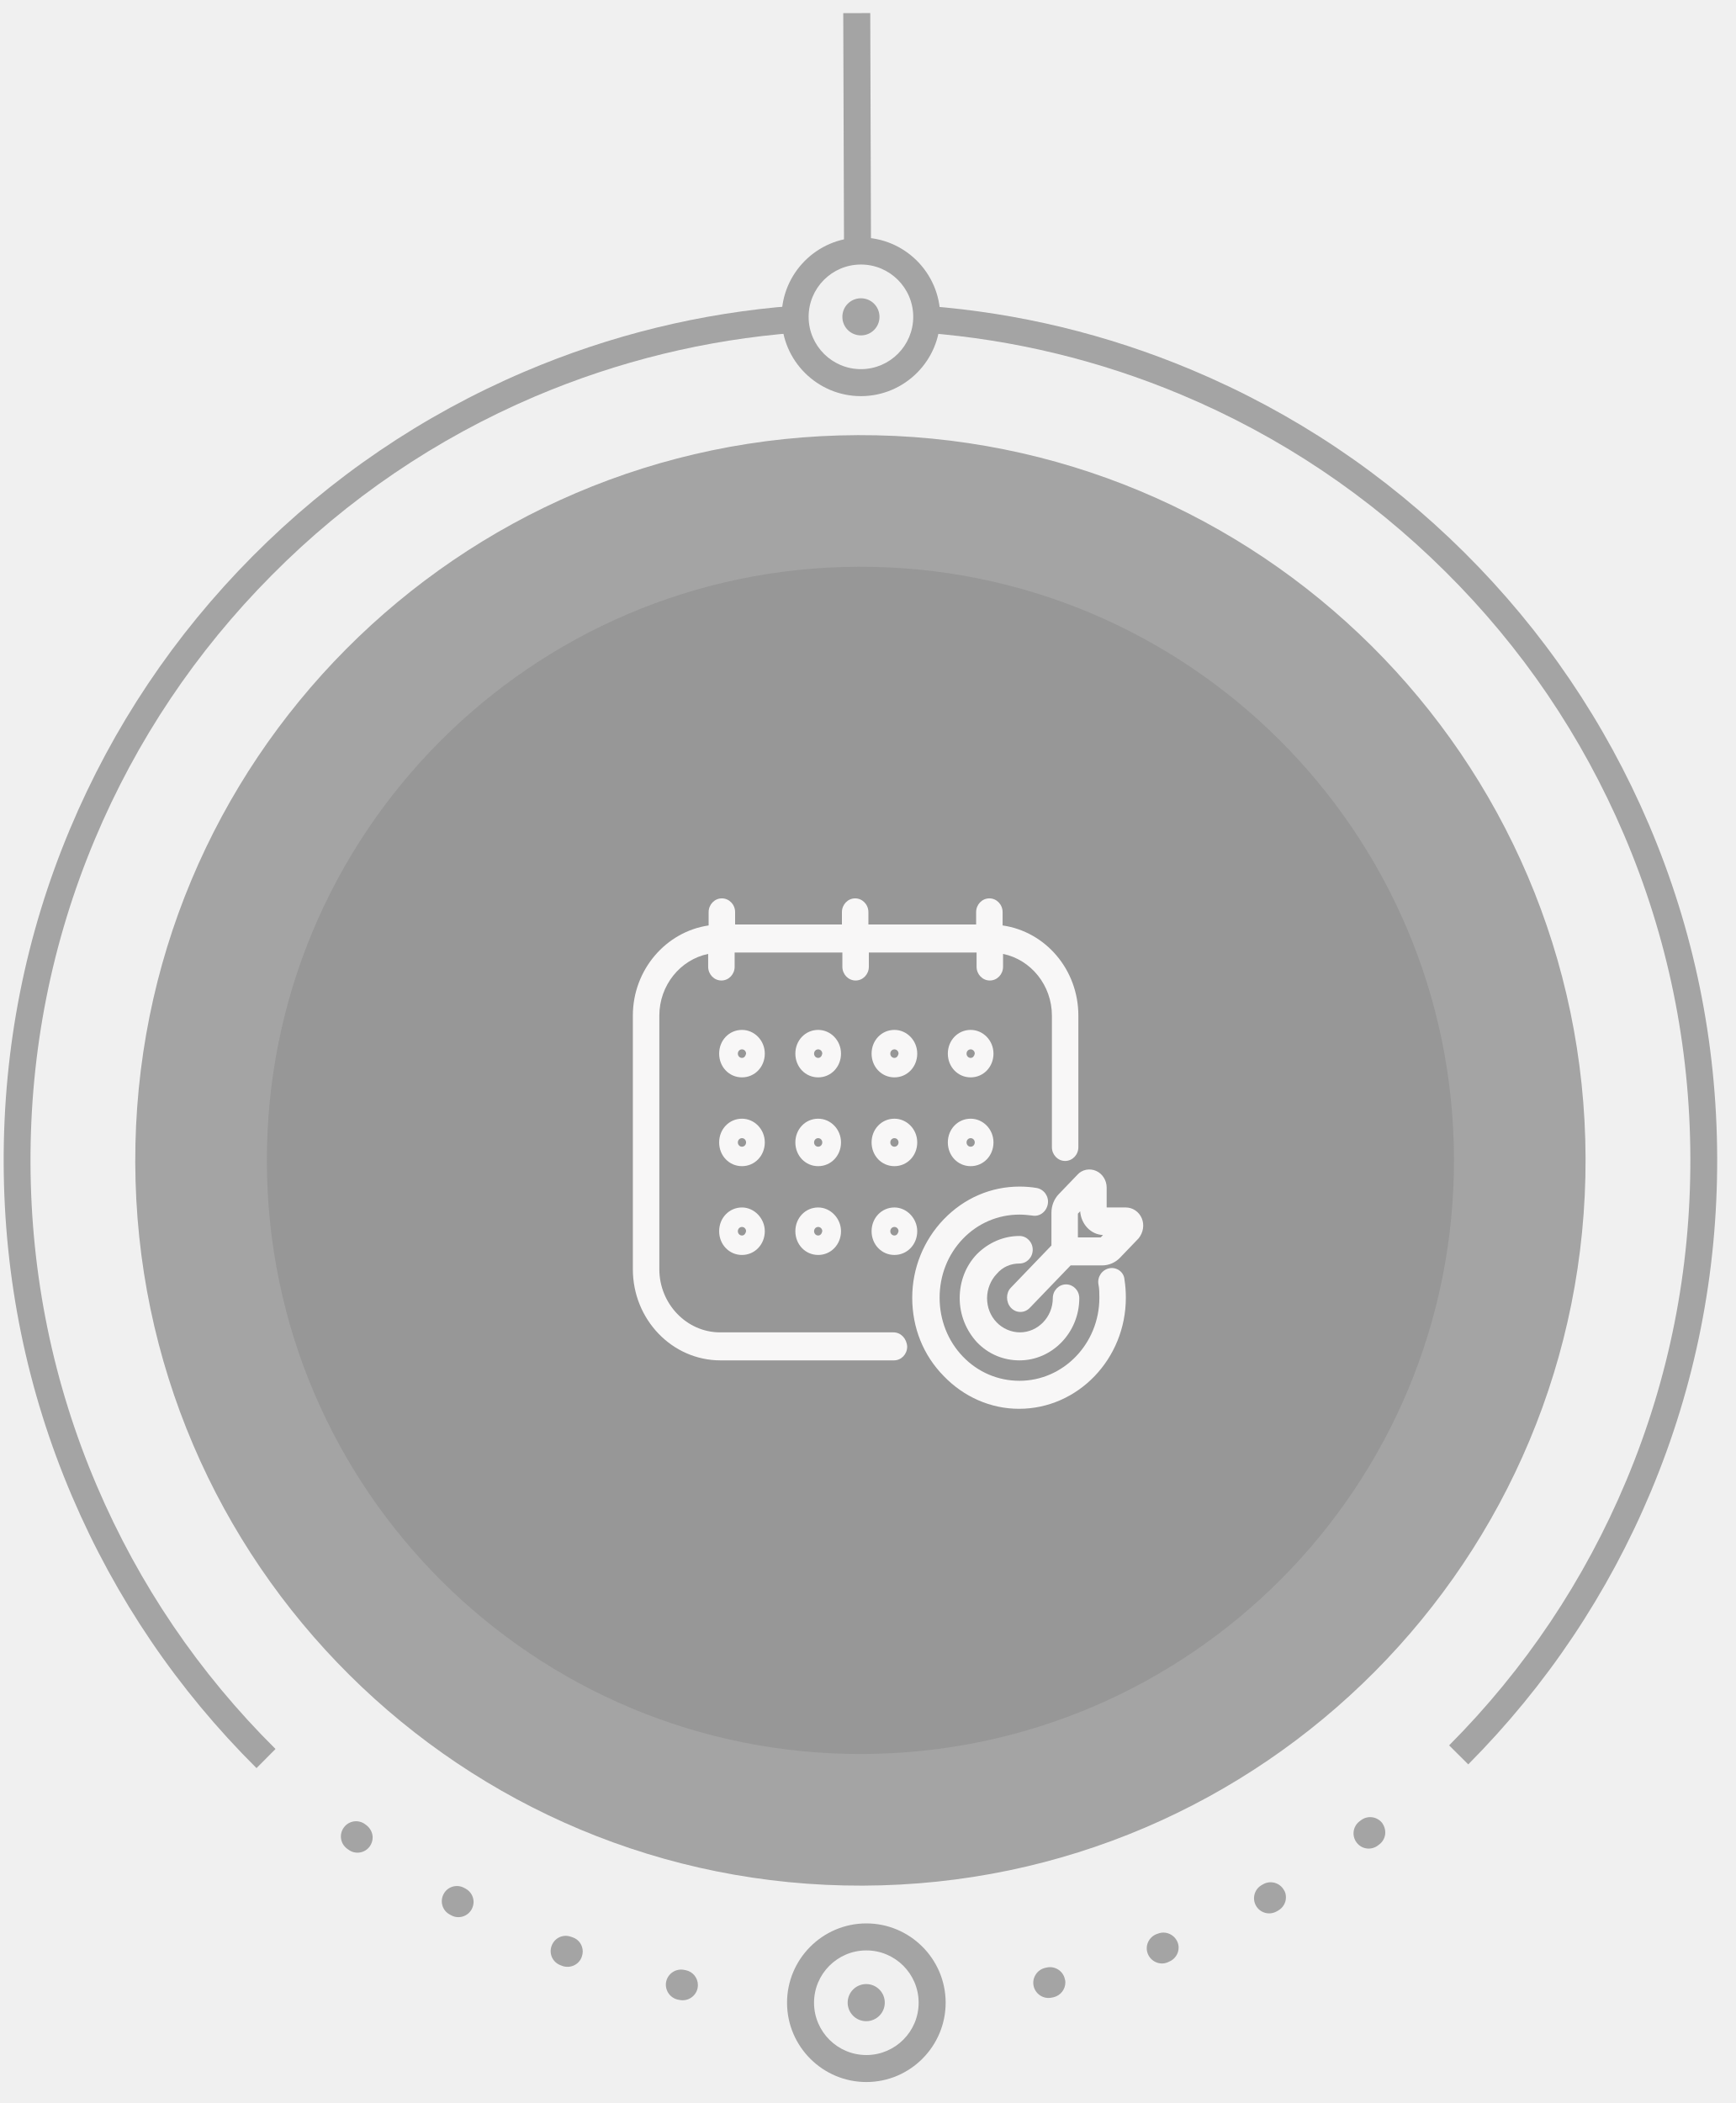
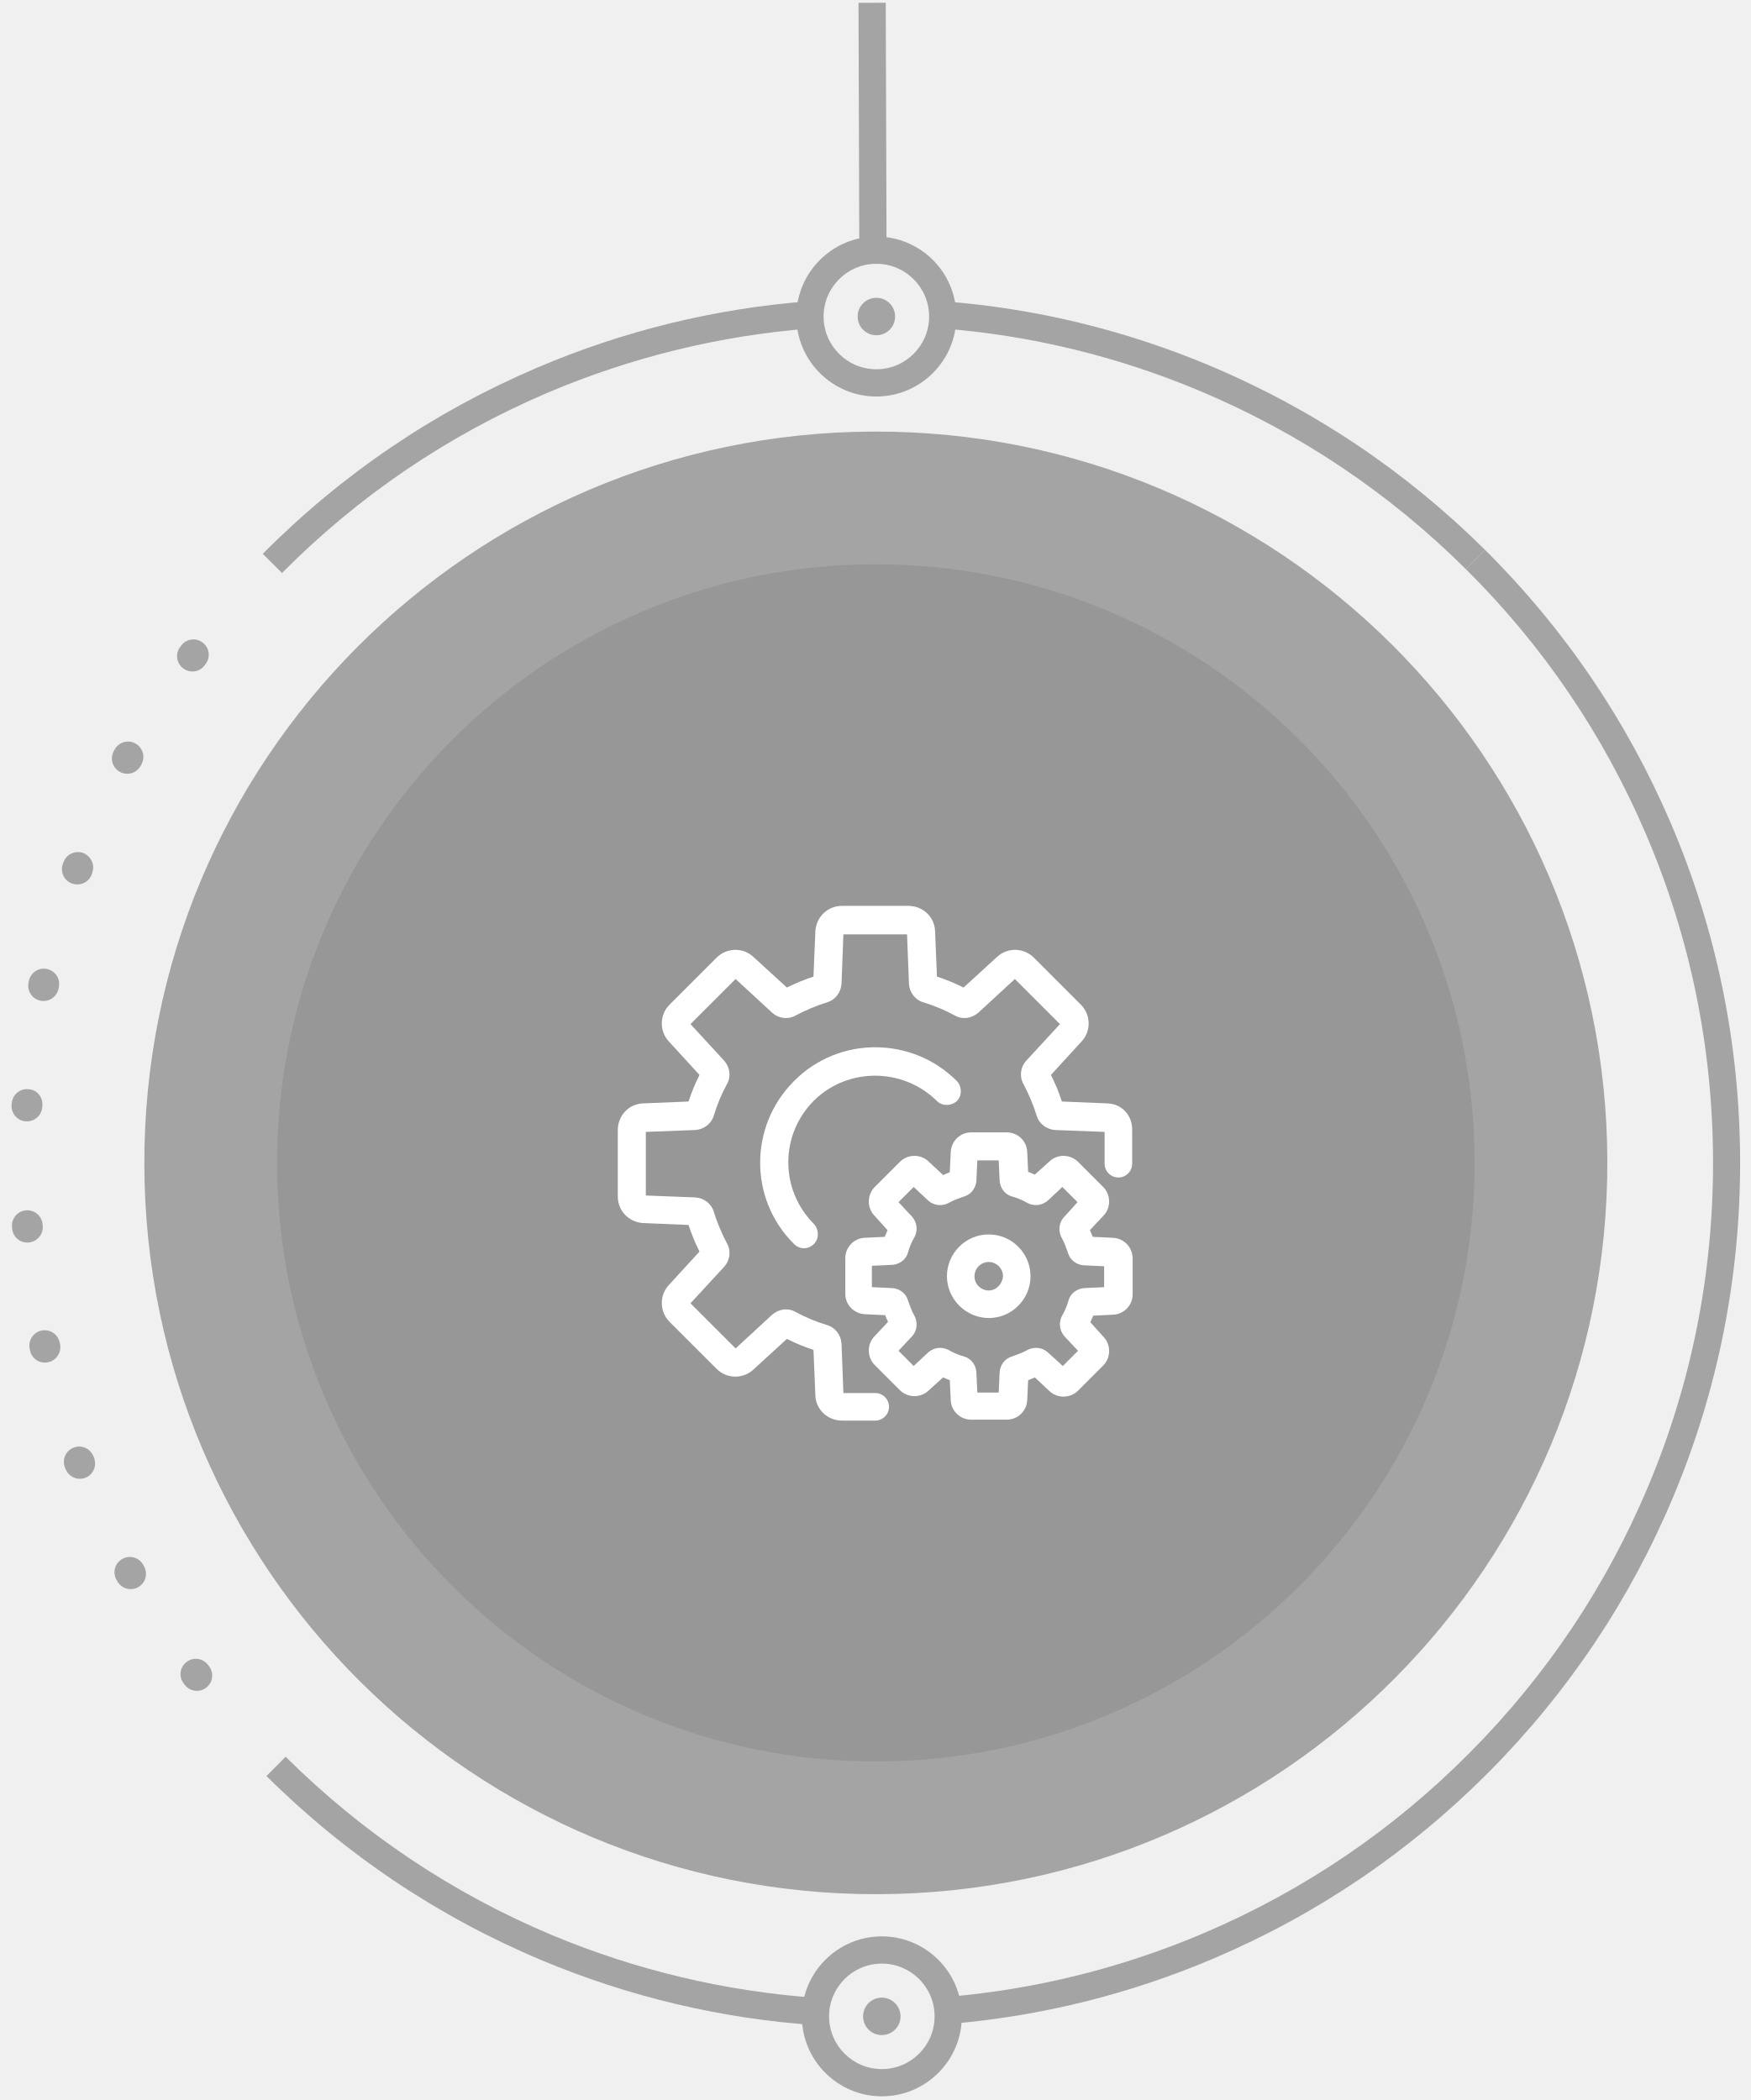
- <svg xmlns="http://www.w3.org/2000/svg" width="85" height="103" viewBox="0 0 85 103" fill="none">
-   <path d="M77.668 56.719C77.605 37.101 61.651 21.249 42.033 21.312C22.416 21.375 6.563 37.329 6.626 56.947C6.689 76.564 22.643 92.417 42.261 92.354C61.879 92.291 77.731 76.336 77.668 56.719Z" fill="#A4A4A4" />
-   <path d="M71.222 56.739C71.171 40.682 58.111 27.706 42.054 27.758C25.997 27.81 13.021 40.868 13.073 56.926C13.124 72.983 26.183 85.959 42.241 85.907C58.298 85.856 71.273 72.797 71.222 56.739Z" fill="#979797" />
-   <path d="M84.115 56.698C84.133 62.359 83.043 67.859 80.87 73.047C78.77 78.054 75.76 82.552 71.921 86.415L70.984 85.484C74.707 81.745 77.619 77.389 79.653 72.539C81.761 67.516 82.818 62.19 82.801 56.702C82.783 51.215 81.692 45.896 79.552 40.886C77.486 36.049 74.547 31.712 70.799 27.996C67.06 24.281 62.703 21.361 57.854 19.327C53.865 17.654 49.655 16.634 45.348 16.301L45.451 14.986C49.899 15.328 54.241 16.38 58.362 18.11C63.369 20.21 67.867 23.221 71.73 27.059C75.594 30.898 78.633 35.376 80.765 40.37C82.971 45.536 84.097 51.029 84.115 56.698Z" fill="#A4A4A4" />
-   <path d="M67.857 89.743C67.858 89.966 67.759 90.189 67.561 90.338L67.495 90.388C67.165 90.637 66.702 90.573 66.453 90.243C66.204 89.913 66.269 89.45 66.599 89.201L66.665 89.151C66.995 88.902 67.458 88.967 67.707 89.288C67.806 89.429 67.856 89.585 67.857 89.743ZM62.991 92.924C62.992 93.188 62.852 93.436 62.605 93.578L62.53 93.619C62.167 93.819 61.721 93.688 61.521 93.333C61.322 92.97 61.452 92.523 61.807 92.324L61.881 92.282C62.244 92.083 62.691 92.214 62.891 92.568C62.965 92.676 62.99 92.799 62.991 92.924ZM57.734 95.387C57.735 95.684 57.554 95.966 57.257 96.082L57.183 96.116C56.803 96.266 56.373 96.069 56.223 95.689C56.073 95.309 56.27 94.879 56.649 94.729L56.724 94.704C57.103 94.554 57.534 94.751 57.684 95.131C57.717 95.213 57.734 95.296 57.734 95.387ZM52.186 97.091C52.187 97.429 51.956 97.736 51.61 97.82L51.527 97.836C51.122 97.929 50.725 97.674 50.633 97.277C50.541 96.881 50.795 96.475 51.192 96.383L51.266 96.366C51.663 96.274 52.068 96.521 52.16 96.925C52.177 96.975 52.186 97.033 52.186 97.091Z" fill="#A4A4A4" />
-   <path d="M39.001 16.297C34.58 16.633 30.278 17.688 26.201 19.42C21.364 21.485 17.026 24.425 13.311 28.173C9.596 31.912 6.676 36.269 4.642 41.118C2.534 46.142 1.477 51.467 1.494 56.955C1.512 62.443 2.603 67.761 4.743 72.771C6.809 77.608 9.748 81.945 13.496 85.661L12.565 86.598C8.701 82.759 5.662 78.281 3.53 73.287C1.323 68.121 0.198 62.62 0.18 56.959C0.162 51.298 1.252 45.79 3.425 40.61C5.525 35.603 8.535 31.105 12.374 27.242C16.213 23.378 20.691 20.339 25.684 18.207C29.894 16.409 34.345 15.32 38.906 14.975L39.001 16.297Z" fill="#A4A4A4" />
-   <path d="M34.186 97.223C34.187 97.272 34.178 97.33 34.17 97.38C34.081 97.785 33.685 98.034 33.288 97.953L33.205 97.937C32.8 97.847 32.551 97.451 32.632 97.054C32.722 96.649 33.118 96.4 33.515 96.481L33.597 96.497C33.945 96.57 34.185 96.876 34.186 97.223ZM28.545 95.58C28.545 95.662 28.529 95.753 28.496 95.844C28.357 96.233 27.928 96.425 27.539 96.285L27.456 96.252C27.067 96.105 26.876 95.684 27.023 95.295C27.171 94.906 27.591 94.715 27.98 94.862L28.055 94.887C28.361 94.993 28.544 95.274 28.545 95.58ZM23.198 93.15C23.198 93.274 23.166 93.39 23.108 93.506C22.911 93.87 22.457 94.004 22.101 93.807L22.026 93.766C21.662 93.569 21.537 93.114 21.734 92.758C21.931 92.394 22.385 92.269 22.741 92.466L22.816 92.507C23.056 92.638 23.197 92.894 23.198 93.15ZM18.254 89.993C18.254 90.15 18.205 90.307 18.107 90.439C17.86 90.771 17.397 90.838 17.066 90.591L16.999 90.542C16.668 90.295 16.6 89.833 16.847 89.501C17.094 89.17 17.557 89.102 17.888 89.349L17.954 89.399C18.145 89.547 18.253 89.769 18.254 89.993Z" fill="#A4A4A4" />
-   <path d="M46.322 98.076C46.328 100.217 44.59 101.966 42.45 101.973C40.309 101.98 38.56 100.242 38.553 98.101C38.546 95.961 40.284 94.211 42.425 94.204C44.565 94.198 46.315 95.936 46.322 98.076ZM39.875 98.097C39.88 99.51 41.032 100.655 42.446 100.651C43.859 100.646 45.004 99.494 44.999 98.081C44.995 96.667 43.842 95.522 42.429 95.527C41.016 95.531 39.871 96.684 39.875 98.097Z" fill="#A4A4A4" />
-   <path d="M42.452 97.175C41.95 97.164 41.534 97.561 41.523 98.063C41.511 98.565 41.908 98.982 42.41 98.993C42.912 99.005 43.329 98.607 43.34 98.105C43.352 97.603 42.954 97.187 42.452 97.175Z" fill="#A4A4A4" />
-   <path d="M46.056 15.505C46.063 17.646 44.325 19.395 42.184 19.402C40.044 19.409 38.294 17.671 38.287 15.53C38.281 13.39 40.019 11.64 42.159 11.633C44.3 11.626 46.049 13.365 46.056 15.505ZM39.61 15.526C39.614 16.939 40.767 18.084 42.18 18.08C43.593 18.075 44.738 16.923 44.734 15.509C44.729 14.096 43.577 12.951 42.163 12.956C40.75 12.96 39.605 14.113 39.61 15.526Z" fill="#A4A4A4" />
-   <path d="M43.081 15.515C43.083 16.019 42.679 16.425 42.175 16.427C41.671 16.428 41.264 16.025 41.263 15.521C41.261 15.017 41.665 14.61 42.169 14.609C42.673 14.607 43.079 15.011 43.081 15.515Z" fill="#A4A4A4" />
-   <path d="M41.306 0.644L41.344 12.297L42.666 12.293L42.629 0.64L41.306 0.644Z" fill="#A4A4A4" />
-   <path d="M54.344 62.116C53.986 62.186 53.74 62.535 53.807 62.907C53.852 63.116 53.852 63.349 53.852 63.558C53.852 65.814 52.086 67.628 49.939 67.628C48.888 67.628 47.904 67.209 47.166 66.442C46.429 65.674 46.026 64.651 46.026 63.558C46.026 62.465 46.429 61.442 47.166 60.674C47.904 59.907 48.888 59.488 49.939 59.488C50.163 59.488 50.364 59.512 50.565 59.535C50.923 59.605 51.258 59.349 51.325 58.977C51.393 58.605 51.147 58.256 50.789 58.186C50.52 58.139 50.23 58.116 49.939 58.116C48.553 58.116 47.234 58.674 46.227 59.721C45.244 60.744 44.685 62.116 44.685 63.558C44.685 65.023 45.221 66.372 46.227 67.395C47.211 68.419 48.531 69 49.917 69C52.801 69 55.149 66.558 55.149 63.558C55.149 63.256 55.127 62.953 55.082 62.674C55.06 62.302 54.702 62.047 54.344 62.116Z" fill="#F8F7F7" />
-   <path d="M49.939 61.884C50.297 61.884 50.587 61.581 50.587 61.209C50.587 60.837 50.297 60.535 49.939 60.535C49.156 60.535 48.419 60.861 47.859 61.419C47.3 62 47.01 62.767 47.01 63.581C47.01 64.395 47.323 65.163 47.859 65.744C48.419 66.326 49.156 66.628 49.939 66.628C51.549 66.628 52.868 65.256 52.868 63.581C52.868 63.209 52.577 62.907 52.22 62.907C51.862 62.907 51.571 63.209 51.571 63.581C51.571 64.512 50.833 65.256 49.961 65.256C49.536 65.256 49.112 65.07 48.821 64.767C48.508 64.442 48.351 64.023 48.351 63.581C48.351 63.14 48.53 62.698 48.821 62.395C49.112 62.047 49.514 61.884 49.939 61.884Z" fill="#F8F7F7" />
-   <path d="M43.768 65.256H35.271C33.639 65.256 32.297 63.861 32.297 62.163V49.744C32.297 48.256 33.325 47 34.689 46.721V47.349C34.689 47.721 34.98 48.023 35.338 48.023C35.696 48.023 35.986 47.721 35.986 47.349V46.651H41.263V47.349C41.263 47.721 41.554 48.023 41.912 48.023C42.27 48.023 42.56 47.721 42.56 47.349V46.651H47.837V47.349C47.837 47.721 48.128 48.023 48.486 48.023C48.843 48.023 49.134 47.721 49.134 47.349V46.721C50.498 47 51.527 48.256 51.527 49.744V56.186C51.527 56.558 51.817 56.861 52.175 56.861C52.533 56.861 52.823 56.558 52.823 56.186V49.744C52.823 47.488 51.214 45.628 49.112 45.326V44.674C49.112 44.302 48.821 44 48.463 44C48.105 44 47.815 44.302 47.815 44.674V45.279H42.538V44.674C42.538 44.302 42.247 44 41.889 44C41.532 44 41.241 44.302 41.241 44.674V45.279H36.009V44.674C36.009 44.302 35.718 44 35.36 44C35.002 44 34.712 44.302 34.712 44.674V45.326C32.632 45.628 31 47.488 31 49.744V62.163C31 64.628 32.923 66.628 35.293 66.628H43.79C44.148 66.628 44.438 66.326 44.438 65.954C44.416 65.558 44.125 65.256 43.768 65.256Z" fill="#F8F7F7" />
-   <path d="M36.345 50.442C35.718 50.442 35.227 50.953 35.227 51.605C35.227 52.256 35.718 52.767 36.345 52.767C36.971 52.767 37.463 52.256 37.463 51.605C37.463 50.953 36.948 50.442 36.345 50.442ZM36.345 51.814C36.233 51.814 36.143 51.721 36.143 51.605C36.143 51.488 36.233 51.395 36.345 51.395C36.456 51.395 36.546 51.488 36.546 51.605C36.523 51.721 36.456 51.814 36.345 51.814Z" fill="#F8F7F7" />
-   <path d="M40.078 50.442C39.452 50.442 38.96 50.953 38.96 51.605C38.96 52.256 39.452 52.767 40.078 52.767C40.704 52.767 41.196 52.256 41.196 51.605C41.196 50.953 40.682 50.442 40.078 50.442ZM40.078 51.814C39.966 51.814 39.877 51.721 39.877 51.605C39.877 51.488 39.966 51.395 40.078 51.395C40.19 51.395 40.279 51.488 40.279 51.605C40.257 51.721 40.19 51.814 40.078 51.814Z" fill="#F8F7F7" />
-   <path d="M43.812 50.442C43.186 50.442 42.694 50.953 42.694 51.605C42.694 52.256 43.186 52.767 43.812 52.767C44.438 52.767 44.93 52.256 44.93 51.605C44.93 50.953 44.416 50.442 43.812 50.442ZM43.812 51.814C43.7 51.814 43.611 51.721 43.611 51.605C43.611 51.488 43.7 51.395 43.812 51.395C43.924 51.395 44.014 51.488 44.014 51.605C43.991 51.721 43.924 51.814 43.812 51.814Z" fill="#F8F7F7" />
-   <path d="M47.547 50.442C46.921 50.442 46.429 50.953 46.429 51.605C46.429 52.256 46.921 52.767 47.547 52.767C48.173 52.767 48.665 52.256 48.665 51.605C48.665 50.953 48.15 50.442 47.547 50.442ZM47.547 51.814C47.435 51.814 47.346 51.721 47.346 51.605C47.346 51.488 47.435 51.395 47.547 51.395C47.658 51.395 47.748 51.488 47.748 51.605C47.726 51.721 47.658 51.814 47.547 51.814Z" fill="#F8F7F7" />
-   <path d="M36.345 54.791C35.718 54.791 35.227 55.302 35.227 55.953C35.227 56.605 35.718 57.116 36.345 57.116C36.971 57.116 37.463 56.605 37.463 55.953C37.463 55.302 36.948 54.791 36.345 54.791ZM36.345 56.163C36.233 56.163 36.143 56.07 36.143 55.953C36.143 55.837 36.233 55.744 36.345 55.744C36.456 55.744 36.546 55.837 36.546 55.953C36.546 56.07 36.456 56.163 36.345 56.163Z" fill="#F8F7F7" />
-   <path d="M40.078 54.791C39.452 54.791 38.96 55.302 38.96 55.953C38.96 56.605 39.452 57.116 40.078 57.116C40.704 57.116 41.196 56.605 41.196 55.953C41.196 55.302 40.682 54.791 40.078 54.791ZM40.078 56.163C39.966 56.163 39.877 56.07 39.877 55.953C39.877 55.837 39.966 55.744 40.078 55.744C40.19 55.744 40.279 55.837 40.279 55.953C40.279 56.07 40.19 56.163 40.078 56.163Z" fill="#F8F7F7" />
-   <path d="M43.812 54.791C43.186 54.791 42.694 55.302 42.694 55.953C42.694 56.605 43.186 57.116 43.812 57.116C44.438 57.116 44.93 56.605 44.93 55.953C44.93 55.302 44.416 54.791 43.812 54.791ZM43.812 56.163C43.7 56.163 43.611 56.07 43.611 55.953C43.611 55.837 43.7 55.744 43.812 55.744C43.924 55.744 44.014 55.837 44.014 55.953C44.014 56.07 43.924 56.163 43.812 56.163Z" fill="#F8F7F7" />
-   <path d="M47.547 54.791C46.921 54.791 46.429 55.302 46.429 55.953C46.429 56.605 46.921 57.116 47.547 57.116C48.173 57.116 48.665 56.605 48.665 55.953C48.665 55.302 48.15 54.791 47.547 54.791ZM47.547 56.163C47.435 56.163 47.346 56.07 47.346 55.953C47.346 55.837 47.435 55.744 47.547 55.744C47.658 55.744 47.748 55.837 47.748 55.953C47.748 56.07 47.658 56.163 47.547 56.163Z" fill="#F8F7F7" />
-   <path d="M36.345 59.139C35.718 59.139 35.227 59.651 35.227 60.302C35.227 60.953 35.718 61.465 36.345 61.465C36.971 61.465 37.463 60.953 37.463 60.302C37.463 59.674 36.948 59.139 36.345 59.139ZM36.345 60.512C36.233 60.512 36.143 60.419 36.143 60.302C36.143 60.186 36.233 60.093 36.345 60.093C36.456 60.093 36.546 60.186 36.546 60.302C36.523 60.419 36.456 60.512 36.345 60.512Z" fill="#F8F7F7" />
-   <path d="M40.078 59.139C39.452 59.139 38.96 59.651 38.96 60.302C38.96 60.953 39.452 61.465 40.078 61.465C40.704 61.465 41.196 60.953 41.196 60.302C41.196 59.674 40.682 59.139 40.078 59.139ZM40.078 60.512C39.966 60.512 39.877 60.419 39.877 60.302C39.877 60.186 39.966 60.093 40.078 60.093C40.19 60.093 40.279 60.186 40.279 60.302C40.257 60.419 40.19 60.512 40.078 60.512Z" fill="#F8F7F7" />
-   <path d="M43.812 59.139C43.186 59.139 42.694 59.651 42.694 60.302C42.694 60.953 43.186 61.465 43.812 61.465C44.438 61.465 44.93 60.953 44.93 60.302C44.93 59.674 44.416 59.139 43.812 59.139ZM43.812 60.512C43.7 60.512 43.611 60.419 43.611 60.302C43.611 60.186 43.7 60.093 43.812 60.093C43.924 60.093 44.014 60.186 44.014 60.302C43.991 60.419 43.924 60.512 43.812 60.512Z" fill="#F8F7F7" />
-   <path d="M55.931 59.674C55.797 59.349 55.484 59.139 55.148 59.139H54.209V58.163C54.209 57.814 54.008 57.488 53.695 57.349C53.382 57.209 53.002 57.279 52.778 57.535L51.861 58.488C51.638 58.721 51.504 59.047 51.504 59.395V61L49.514 63.07C49.268 63.326 49.268 63.767 49.514 64.046C49.648 64.186 49.804 64.256 49.983 64.256C50.162 64.256 50.319 64.186 50.453 64.046L52.443 61.977H53.986C54.321 61.977 54.634 61.837 54.858 61.605L55.774 60.651C55.998 60.372 56.065 60 55.931 59.674ZM53.919 60.605H52.8V59.442L52.912 59.326C52.957 59.953 53.427 60.465 54.03 60.488L53.919 60.605Z" fill="#F8F7F7" />
+ <svg xmlns="http://www.w3.org/2000/svg" width="85" height="102" viewBox="0 0 85 102" fill="none">
+   <path d="M78.051 56.368C77.988 36.751 62.034 20.898 42.416 20.962C22.798 21.024 6.946 36.979 7.009 56.596C7.072 76.214 23.026 92.066 42.644 92.003C62.262 91.941 78.114 75.986 78.051 56.368Z" fill="#A4A4A4" />
+   <path d="M71.605 56.389C71.553 40.332 58.494 27.356 42.437 27.408C26.379 27.459 13.404 40.518 13.456 56.576C13.507 72.633 26.566 85.609 42.623 85.557C58.681 85.506 71.656 72.447 71.605 56.389Z" fill="#979797" />
+   <path d="M72.114 26.709L71.183 27.646C67.444 23.931 63.087 21.011 58.238 18.977C54.249 17.303 50.039 16.284 45.732 15.951L45.835 14.636C50.282 14.977 54.625 16.03 58.746 17.76C63.745 19.86 68.242 22.87 72.114 26.709Z" fill="#A4A4A4" />
+   <path d="M84.498 56.348C84.516 62.009 83.426 67.508 81.253 72.697C79.153 77.704 76.143 82.201 72.304 86.065C68.465 89.929 63.987 92.968 58.994 95.1C54.884 96.857 50.54 97.937 46.095 98.306L45.983 96.993C50.288 96.632 54.491 95.585 58.477 93.886C63.314 91.821 67.652 88.882 71.367 85.134C75.091 81.387 78.002 77.038 80.036 72.189C82.144 67.165 83.202 61.84 83.184 56.352C83.166 50.864 82.075 45.545 79.935 40.535C77.87 35.699 74.93 31.361 71.183 27.646L72.113 26.709C75.977 30.548 79.016 35.026 81.148 40.019C83.355 45.194 84.48 50.687 84.498 56.348Z" fill="#A4A4A4" />
+   <path d="M39.384 15.954C34.972 16.291 30.661 17.346 26.584 19.078C21.748 21.143 17.41 24.083 13.695 27.831L12.758 26.9C16.597 23.036 21.075 19.997 26.068 17.865C30.277 16.066 34.728 14.978 39.289 14.632L39.384 15.954Z" fill="#A4A4A4" />
+   <path d="M10.304 81.38C10.305 81.603 10.207 81.826 10.009 81.976C9.679 82.225 9.216 82.16 8.967 81.83L8.917 81.764C8.668 81.434 8.733 80.971 9.063 80.722C9.392 80.473 9.855 80.538 10.104 80.868L10.154 80.934C10.254 81.066 10.304 81.223 10.304 81.38ZM10.137 31.801C10.137 31.958 10.088 32.115 9.99 32.247L9.94 32.314C9.693 32.645 9.231 32.713 8.899 32.466C8.568 32.219 8.5 31.756 8.747 31.425L8.797 31.359C9.044 31.027 9.506 30.96 9.838 31.207C10.036 31.355 10.136 31.578 10.137 31.801ZM7.09 76.439C7.091 76.704 6.951 76.96 6.704 77.094C6.341 77.293 5.894 77.162 5.695 76.799L5.653 76.725C5.453 76.362 5.584 75.915 5.947 75.716C6.31 75.516 6.757 75.647 6.956 76.01L6.998 76.084C7.056 76.192 7.09 76.315 7.09 76.439ZM6.963 36.761C6.963 36.885 6.93 37.001 6.873 37.117L6.832 37.191C6.635 37.556 6.189 37.69 5.825 37.492C5.46 37.295 5.327 36.849 5.524 36.485L5.565 36.41C5.762 36.046 6.216 35.913 6.572 36.11C6.821 36.249 6.962 36.505 6.963 36.761ZM4.618 71.084C4.619 71.381 4.438 71.671 4.141 71.779C3.753 71.921 3.331 71.732 3.181 71.344L3.148 71.27C3.006 70.882 3.195 70.46 3.583 70.31C3.971 70.168 4.393 70.357 4.543 70.745L4.576 70.819C4.601 70.91 4.618 71.001 4.618 71.084ZM4.525 42.133C4.526 42.216 4.509 42.306 4.477 42.398L4.452 42.472C4.313 42.861 3.884 43.052 3.495 42.913C3.106 42.774 2.914 42.345 3.054 41.956L3.087 41.873C3.226 41.484 3.655 41.293 4.044 41.432C4.333 41.547 4.524 41.827 4.525 42.133ZM2.931 65.436C2.932 65.775 2.693 66.09 2.346 66.165C1.942 66.257 1.544 66.002 1.46 65.598L1.443 65.515C1.359 65.111 1.606 64.721 2.011 64.629C2.415 64.545 2.805 64.792 2.897 65.196L2.914 65.279C2.93 65.329 2.931 65.386 2.931 65.436ZM2.874 47.791C2.874 47.841 2.866 47.899 2.858 47.948L2.842 48.031C2.752 48.436 2.365 48.685 1.959 48.604C1.554 48.514 1.305 48.127 1.386 47.722L1.403 47.639C1.492 47.234 1.88 46.984 2.285 47.066C2.632 47.139 2.873 47.444 2.874 47.791ZM2.077 59.604C2.079 59.992 1.782 60.316 1.385 60.35C0.972 60.384 0.616 60.071 0.59 59.667L0.581 59.584C0.555 59.171 0.86 58.814 1.273 58.788C1.686 58.762 2.042 59.067 2.069 59.48L2.077 59.563C2.077 59.571 2.077 59.587 2.077 59.604ZM2.058 53.629C2.058 53.645 2.058 53.662 2.058 53.687L2.05 53.769C2.027 54.182 1.672 54.489 1.259 54.466C0.846 54.443 0.539 54.088 0.562 53.675L0.57 53.592C0.602 53.179 0.956 52.872 1.362 52.904C1.758 52.911 2.057 53.24 2.058 53.629Z" fill="#A4A4A4" />
+   <path d="M39.652 97.038L39.557 98.361C34.994 98.045 30.536 96.985 26.307 95.213C21.3 93.113 16.803 90.103 12.939 86.264L13.87 85.327C17.61 89.043 21.966 91.962 26.816 93.996C30.912 95.702 35.23 96.73 39.652 97.038Z" fill="#A4A4A4" />
+   <path d="M46.705 97.924C46.712 100.065 44.974 101.814 42.834 101.821C40.693 101.828 38.944 100.09 38.937 97.949C38.93 95.809 40.668 94.059 42.809 94.052C44.949 94.046 46.699 95.784 46.705 97.924ZM40.259 97.945C40.264 99.358 41.416 100.503 42.829 100.499C44.242 100.494 45.388 99.342 45.383 97.929C45.379 96.515 44.226 95.37 42.813 95.375C41.4 95.379 40.255 96.532 40.259 97.945Z" fill="#A4A4A4" />
+   <path d="M43.729 97.934C43.731 98.438 43.327 98.844 42.823 98.846C42.319 98.848 41.913 98.444 41.911 97.94C41.91 97.436 42.313 97.029 42.817 97.028C43.322 97.026 43.728 97.438 43.729 97.934Z" fill="#A4A4A4" />
+   <path d="M46.44 15.362C46.447 17.502 44.708 19.252 42.568 19.259C40.427 19.265 38.678 17.527 38.671 15.387C38.664 13.246 40.403 11.497 42.543 11.49C44.684 11.483 46.433 13.213 46.44 15.362ZM39.993 15.382C39.998 16.796 41.15 17.941 42.564 17.936C43.977 17.932 45.122 16.779 45.117 15.366C45.113 13.953 43.961 12.808 42.547 12.812C41.134 12.817 39.989 13.969 39.993 15.382Z" fill="#A4A4A4" />
+   <path d="M43.465 15.371C43.466 15.875 43.063 16.282 42.559 16.283C42.054 16.285 41.648 15.881 41.647 15.377C41.645 14.873 42.048 14.467 42.553 14.465C43.057 14.463 43.463 14.867 43.465 15.371Z" fill="#A4A4A4" />
+   <path d="M41.689 0.137L41.727 12.154L43.05 12.149L43.011 0.133L41.689 0.137Z" fill="#A4A4A4" />
+   <path d="M53.778 53.594L51.564 53.502C51.425 53.064 51.241 52.626 51.033 52.21L52.532 50.573C52.994 50.066 52.971 49.281 52.486 48.797L50.203 46.514C49.719 46.029 48.935 46.007 48.427 46.468L46.79 47.967C46.375 47.759 45.937 47.575 45.498 47.436L45.406 45.222C45.383 44.53 44.806 44 44.114 44H40.886C40.194 44 39.64 44.53 39.594 45.222L39.502 47.436C39.064 47.575 38.626 47.759 38.21 47.967L36.573 46.468C36.066 46.007 35.281 46.029 34.797 46.514L32.514 48.797C32.029 49.281 32.007 50.066 32.468 50.573L33.967 52.21C33.759 52.626 33.575 53.064 33.436 53.502L31.222 53.594C30.53 53.617 30 54.194 30 54.886V58.114C30 58.806 30.53 59.36 31.222 59.406L33.436 59.498C33.575 59.936 33.759 60.374 33.967 60.79L32.468 62.427C32.007 62.934 32.029 63.719 32.514 64.203L34.797 66.486C35.281 66.971 36.066 66.993 36.573 66.532L38.21 65.033C38.626 65.241 39.064 65.425 39.502 65.564L39.594 67.778C39.617 68.47 40.194 69 40.886 69H42.5C42.869 69 43.169 68.7 43.169 68.331C43.169 67.962 42.869 67.662 42.5 67.662H40.955L40.863 65.264C40.84 64.849 40.563 64.48 40.171 64.364C39.64 64.203 39.133 63.995 38.626 63.719C38.257 63.511 37.818 63.58 37.495 63.857L35.72 65.495L33.529 63.303L35.166 61.528C35.443 61.228 35.512 60.767 35.304 60.398C35.051 59.913 34.82 59.383 34.659 58.852C34.543 58.46 34.174 58.184 33.759 58.16L31.361 58.068V54.978L33.759 54.886C34.174 54.862 34.543 54.586 34.659 54.194C34.82 53.663 35.028 53.156 35.304 52.648C35.512 52.279 35.443 51.841 35.166 51.519L33.529 49.743L35.72 47.552L37.495 49.189C37.795 49.466 38.257 49.535 38.626 49.328C39.11 49.074 39.64 48.843 40.171 48.682C40.563 48.566 40.84 48.197 40.863 47.782L40.955 45.384H44.045L44.138 47.782C44.161 48.197 44.437 48.566 44.829 48.682C45.36 48.843 45.867 49.051 46.375 49.328C46.744 49.535 47.182 49.466 47.505 49.189L49.281 47.552L51.472 49.743L49.834 51.519C49.557 51.818 49.488 52.279 49.696 52.648C49.949 53.133 50.18 53.663 50.342 54.194C50.457 54.586 50.826 54.862 51.241 54.886L53.639 54.978V56.523C53.639 56.892 53.939 57.192 54.308 57.192C54.677 57.192 54.977 56.892 54.977 56.523V54.909C55 54.171 54.47 53.617 53.778 53.594Z" fill="white" />
+   <path d="M54.031 60.121L53.063 60.075C53.017 59.959 52.97 59.844 52.924 59.752L53.593 59.037C53.962 58.645 53.939 58.022 53.57 57.653L52.348 56.431C51.979 56.062 51.356 56.038 50.964 56.408L50.249 57.053C50.134 57.007 50.041 56.961 49.926 56.915L49.88 55.946C49.857 55.416 49.419 55.001 48.888 55.001H47.159C46.628 55.001 46.19 55.416 46.167 55.969L46.121 56.938C46.005 56.984 45.89 57.03 45.798 57.076L45.083 56.408C44.691 56.038 44.068 56.062 43.699 56.431L42.477 57.653C42.108 58.022 42.085 58.645 42.454 59.037L43.099 59.752C43.053 59.867 43.007 59.959 42.961 60.075L41.992 60.121C41.462 60.144 41.047 60.582 41.047 61.112V62.842C41.047 63.373 41.462 63.811 42.016 63.834L42.984 63.88C43.03 63.995 43.076 64.111 43.123 64.203L42.454 64.918C42.085 65.31 42.108 65.933 42.477 66.302L43.699 67.524C44.068 67.893 44.691 67.916 45.083 67.547L45.798 66.901C45.913 66.947 46.005 66.993 46.121 67.04L46.167 68.008C46.19 68.539 46.628 68.954 47.159 68.954H48.888C49.419 68.954 49.857 68.539 49.88 68.008L49.926 67.04C50.041 66.993 50.157 66.947 50.249 66.901L50.964 67.57C51.356 67.939 51.979 67.916 52.348 67.547L53.57 66.325C53.939 65.956 53.962 65.333 53.593 64.941L52.947 64.226C52.993 64.111 53.04 64.018 53.086 63.903L54.054 63.857C54.585 63.834 55 63.396 55 62.865V61.135C55 60.582 54.585 60.144 54.031 60.121ZM53.639 62.519L52.648 62.565C52.302 62.588 51.979 62.819 51.886 63.165C51.817 63.419 51.702 63.695 51.564 63.926C51.402 64.249 51.448 64.618 51.679 64.895L52.348 65.61L51.61 66.348L50.872 65.679C50.618 65.448 50.226 65.402 49.903 65.564C49.672 65.702 49.396 65.794 49.142 65.886C48.796 65.979 48.565 66.302 48.542 66.647L48.496 67.639H47.458L47.412 66.647C47.389 66.302 47.159 65.979 46.813 65.886C46.559 65.817 46.282 65.702 46.051 65.564C45.729 65.402 45.36 65.448 45.083 65.679L44.368 66.348L43.63 65.61L44.299 64.895C44.529 64.641 44.575 64.249 44.414 63.926C44.276 63.695 44.183 63.419 44.091 63.165C43.999 62.819 43.676 62.588 43.33 62.565L42.338 62.519V61.481L43.33 61.435C43.676 61.412 43.999 61.181 44.091 60.836C44.16 60.582 44.276 60.305 44.414 60.075C44.575 59.752 44.529 59.383 44.299 59.106L43.63 58.391L44.368 57.653L45.083 58.322C45.337 58.552 45.729 58.599 46.051 58.437C46.282 58.299 46.559 58.206 46.813 58.114C47.159 58.022 47.389 57.699 47.412 57.353L47.458 56.361H48.496L48.542 57.353C48.565 57.699 48.796 58.022 49.142 58.114C49.396 58.183 49.672 58.299 49.903 58.437C50.226 58.599 50.595 58.552 50.872 58.322L51.587 57.653L52.325 58.391L51.656 59.129C51.425 59.383 51.379 59.775 51.541 60.098C51.679 60.328 51.771 60.605 51.863 60.859C51.956 61.205 52.279 61.435 52.624 61.458L53.616 61.504V62.519H53.639Z" fill="white" />
+   <path d="M45.498 53.479C45.752 53.732 46.19 53.732 46.467 53.479C46.721 53.225 46.721 52.787 46.467 52.51C44.276 50.319 40.724 50.319 38.556 52.51C36.365 54.701 36.365 58.253 38.556 60.421C38.695 60.559 38.856 60.628 39.041 60.628C39.225 60.628 39.387 60.559 39.525 60.421C39.779 60.167 39.779 59.729 39.525 59.452C37.864 57.791 37.864 55.116 39.525 53.456C41.162 51.841 43.838 51.841 45.498 53.479Z" fill="white" />
+   <path d="M48.012 59.959C46.882 59.959 45.982 60.882 45.982 61.989C45.982 63.096 46.905 64.018 48.012 64.018C49.142 64.018 50.041 63.096 50.041 61.989C50.041 60.882 49.142 59.959 48.012 59.959ZM48.012 62.681C47.643 62.681 47.32 62.381 47.32 61.989C47.32 61.62 47.62 61.297 48.012 61.297C48.381 61.297 48.704 61.597 48.704 61.989C48.681 62.358 48.381 62.681 48.012 62.681Z" fill="white" />
</svg>
